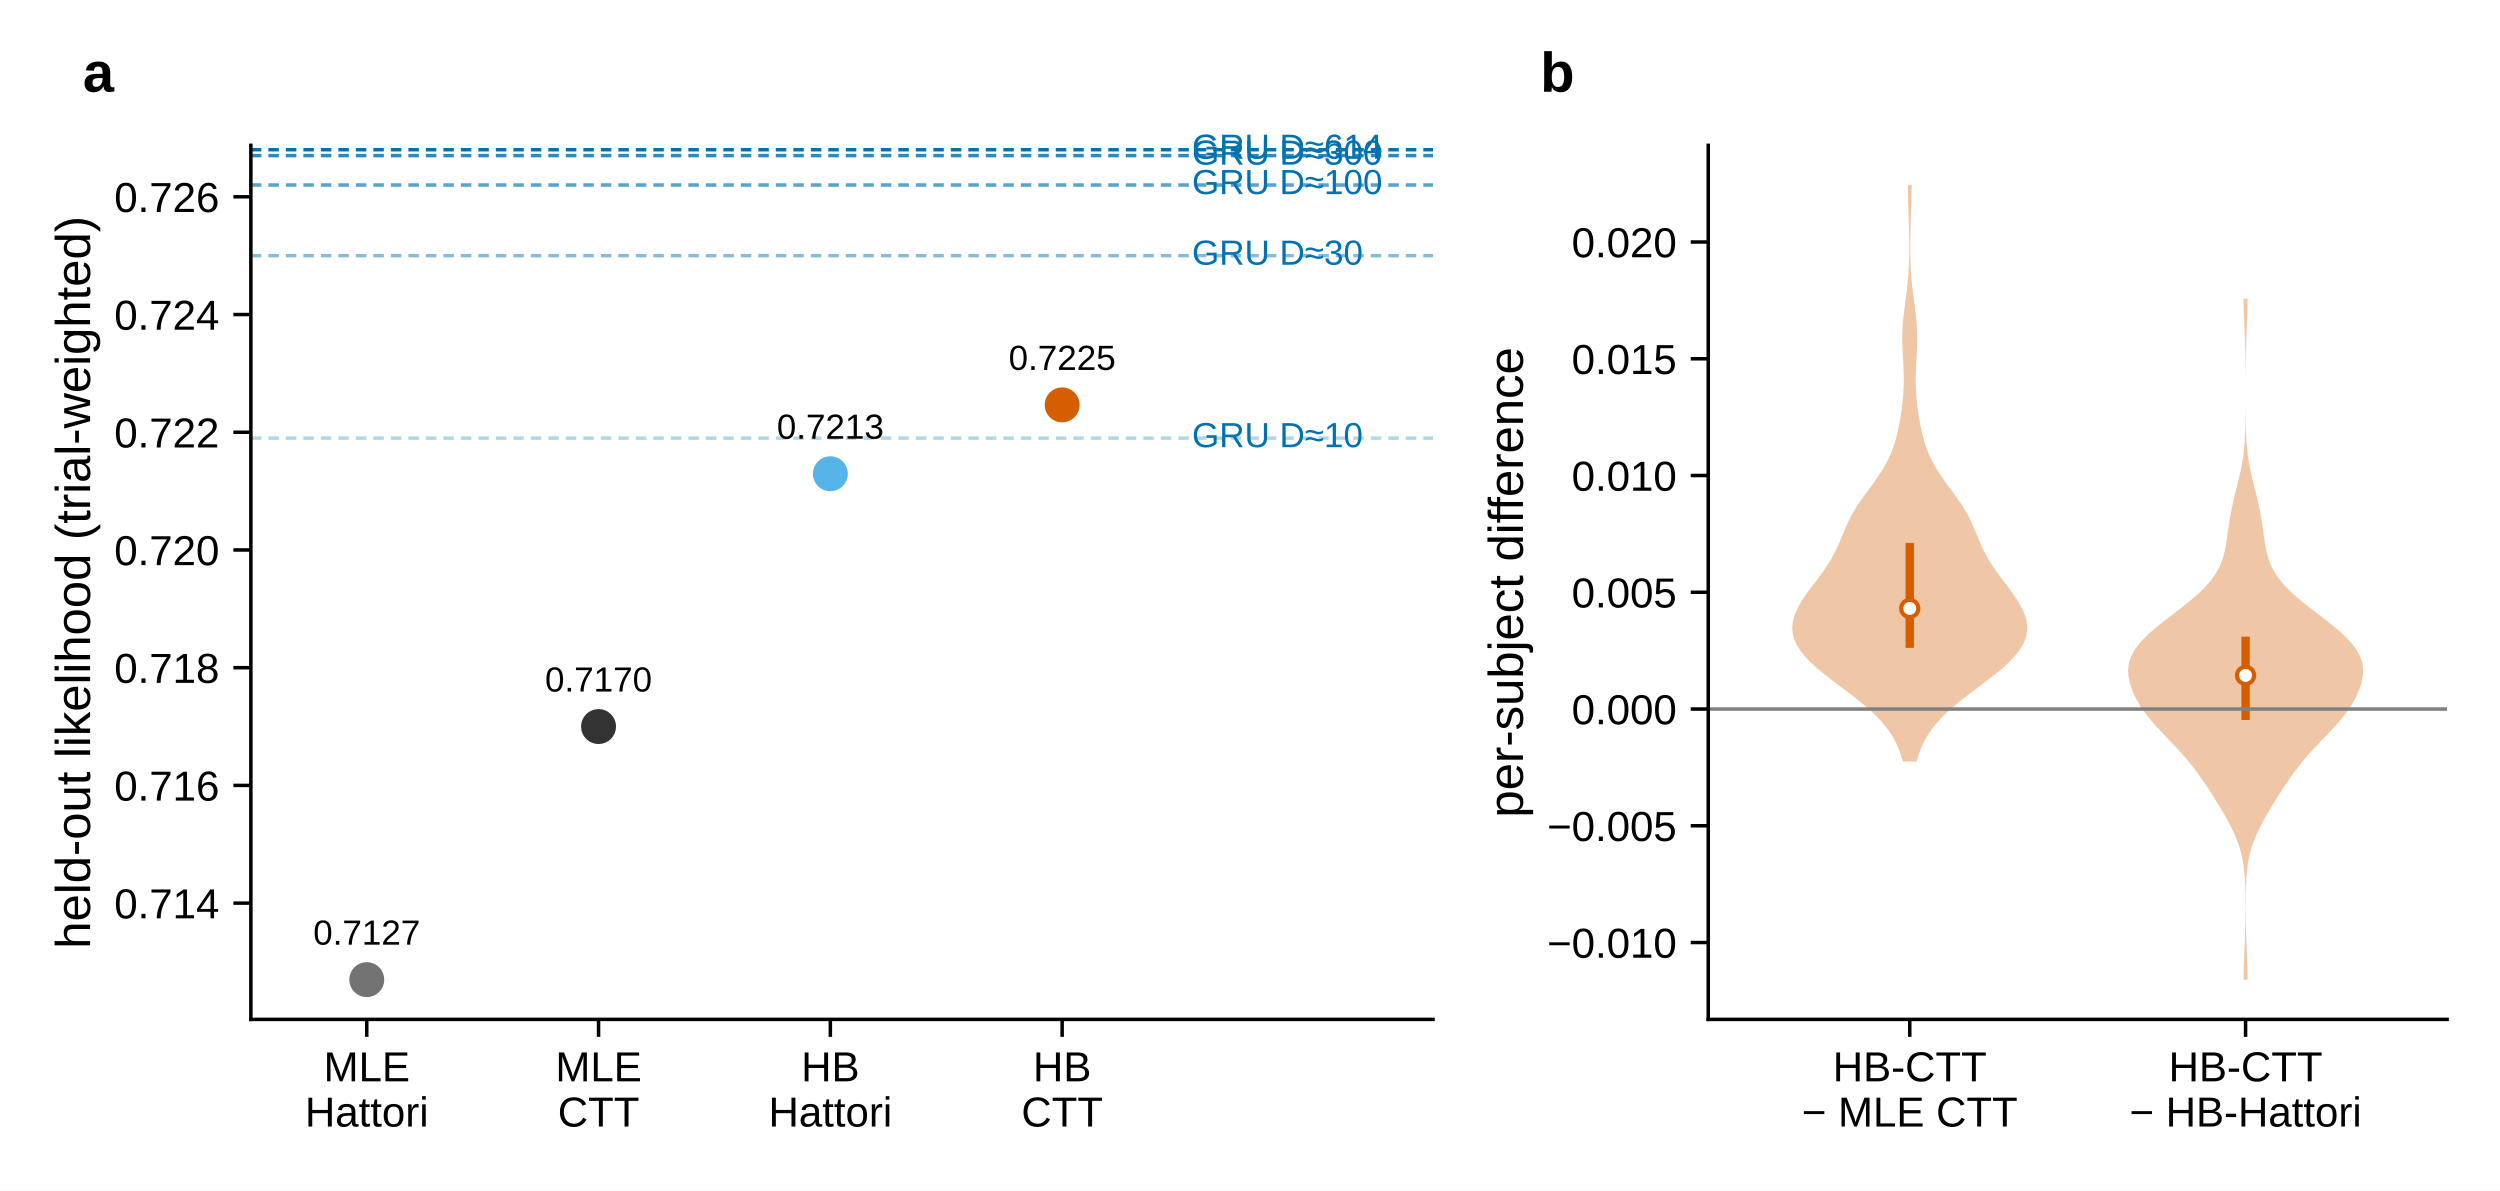
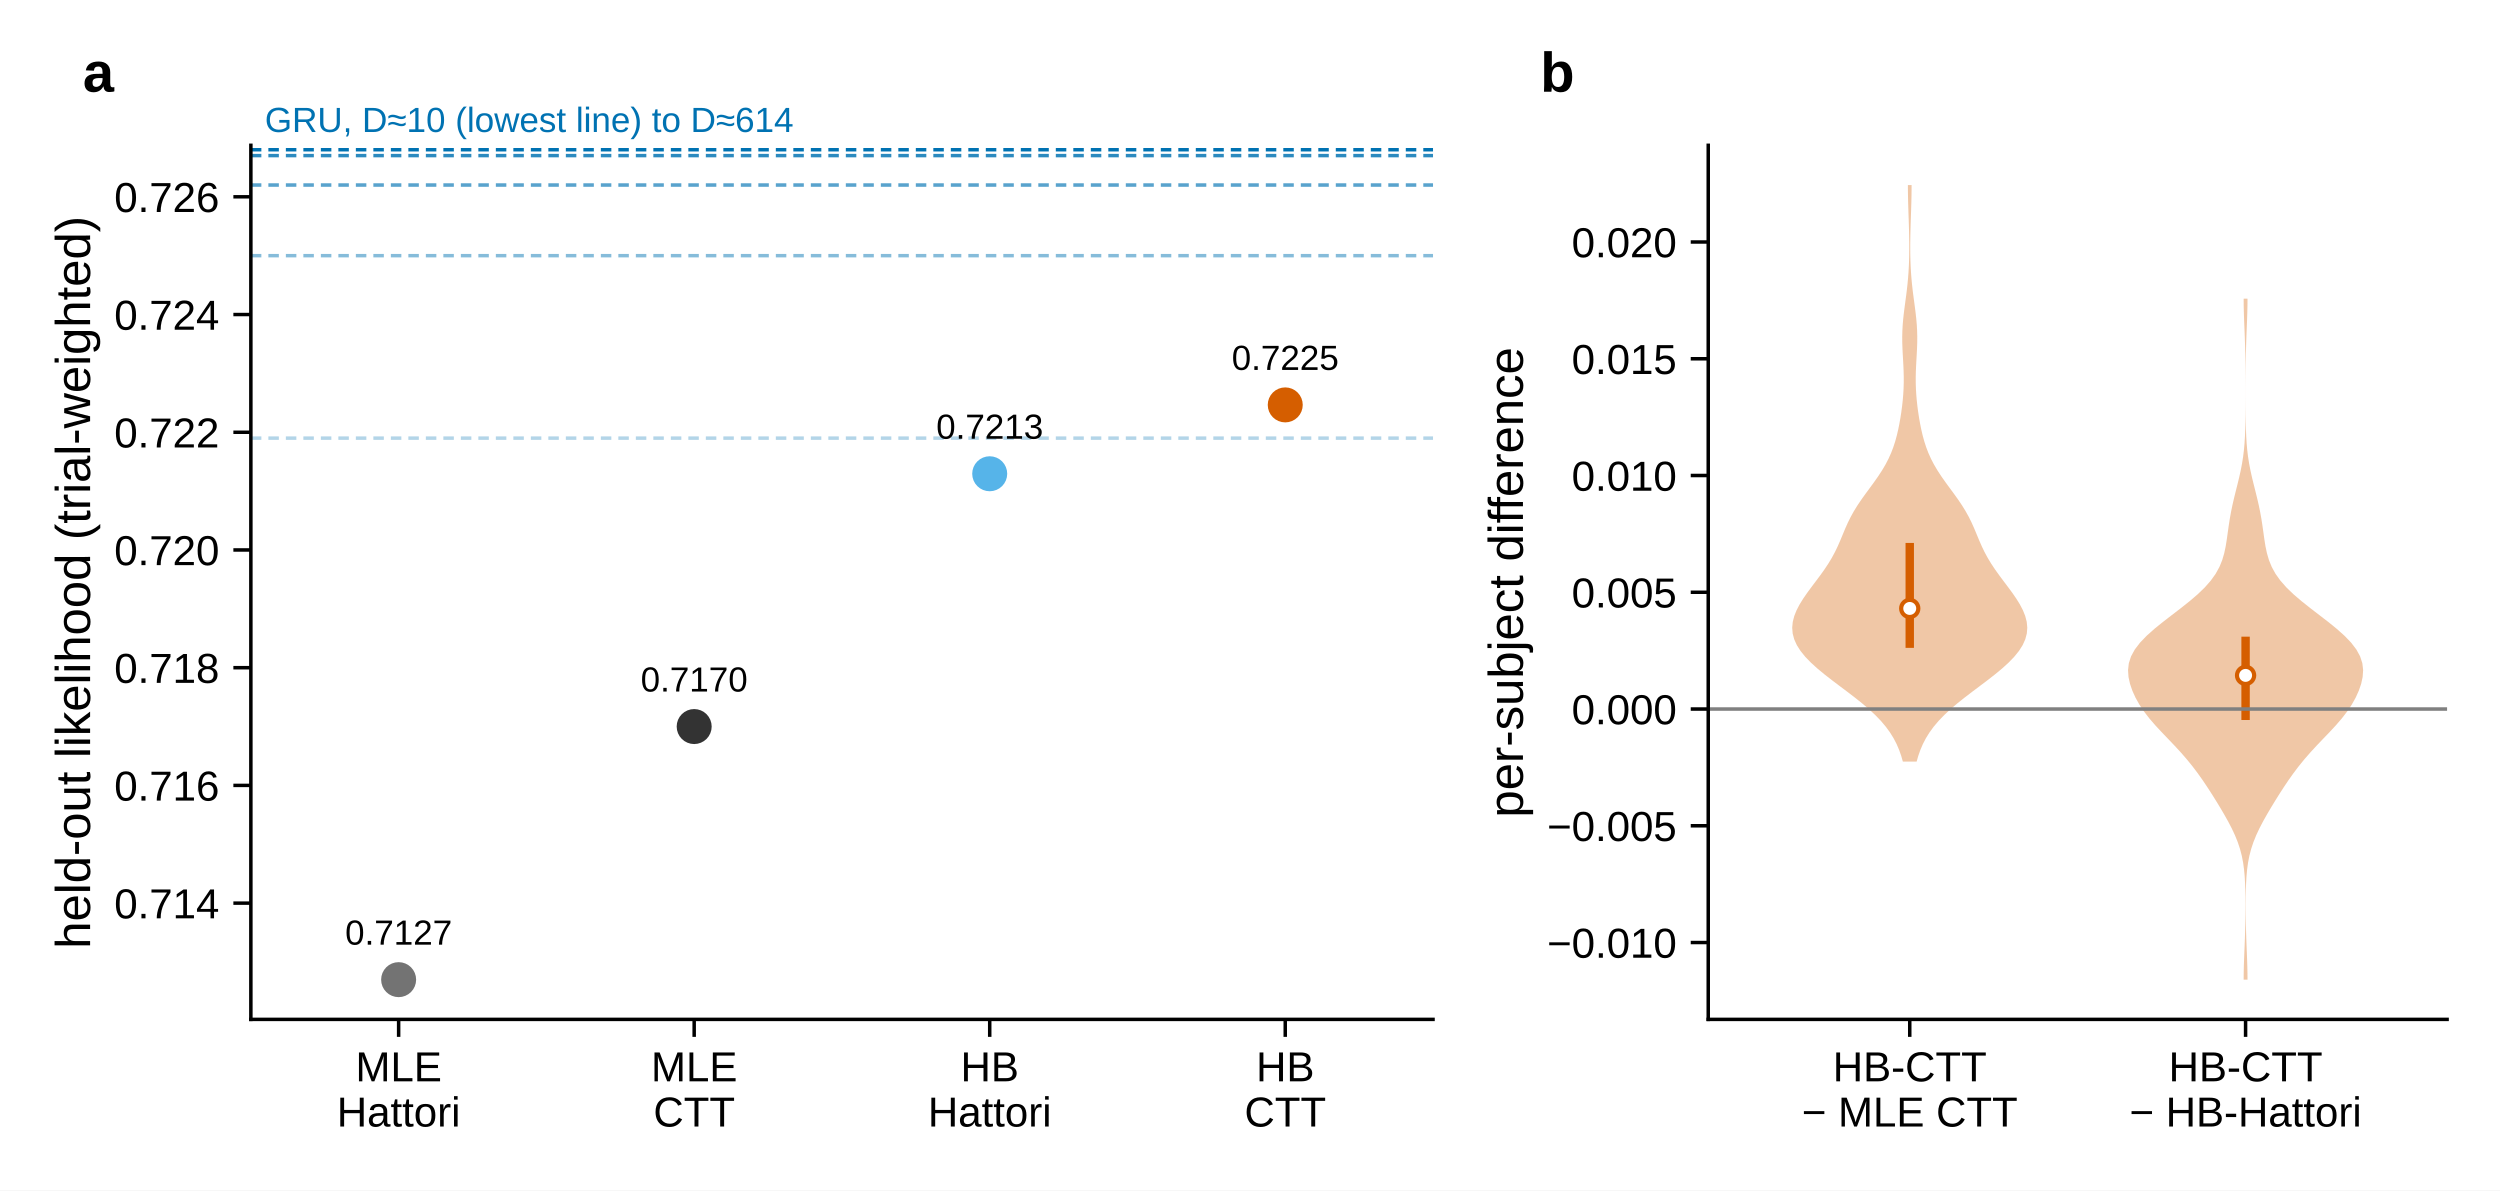
<svg xmlns="http://www.w3.org/2000/svg" xmlns:xlink="http://www.w3.org/1999/xlink" width="357.165pt" height="170.079pt" viewBox="0 0 357.165 170.079" version="1.1">
  <defs>
    <style type="text/css">*{stroke-linejoin: round; stroke-linecap: butt}</style>
  </defs>
  <g id="figure_1">
    <g id="patch_1">
      <path d="M 0 170.079  L 357.165 170.079  L 357.165 0  L 0 0  z " style="fill: #ffffff" />
    </g>
    <g id="axes_1">
      <g id="patch_2">
        <path d="M 35.84 145.635  L 204.729 145.635  L 204.729 20.76  L 35.84 20.76  z " style="fill: #ffffff" />
      </g>
+       <g id="line2d_1">
+         <path d="M 35.84 62.595  L 204.729 62.595  " clip-path="url(#pb659321122)" style="fill: none; stroke-dasharray: 1.5,1; stroke-dashoffset: 0; stroke: #0072b2; stroke-opacity: 0.3; stroke-width: 0.5" />
+       </g>
+       <g id="line2d_2">
+         <path d="M 35.84 36.527  L 204.729 36.527  " clip-path="url(#pb659321122)" style="fill: none; stroke-dasharray: 1.5,1; stroke-dashoffset: 0; stroke: #0072b2; stroke-opacity: 0.475; stroke-width: 0.5" />
+       </g>
+       <g id="line2d_3">
+         <path d="M 35.84 26.436  L 204.729 26.436  " clip-path="url(#pb659321122)" style="fill: none; stroke-dasharray: 1.5,1; stroke-dashoffset: 0; stroke: #0072b2; stroke-opacity: 0.65; stroke-width: 0.5" />
+       </g>
+       <g id="line2d_4">
+         <path d="M 35.84 22.232  L 204.729 22.232  " clip-path="url(#pb659321122)" style="fill: none; stroke-dasharray: 1.5,1; stroke-dashoffset: 0; stroke: #0072b2; stroke-opacity: 0.825; stroke-width: 0.5" />
+       </g>
+       <g id="line2d_5">
+         <path d="M 35.84 21.391  L 204.729 21.391  " clip-path="url(#pb659321122)" style="fill: none; stroke-dasharray: 1.5,1; stroke-dashoffset: 0; stroke: #0072b2; stroke-width: 0.5" />
+       </g>
      <g id="matplotlib.axis_1">
        <g id="xtick_1">
-           <g id="line2d_1">
+           <g id="line2d_6">
            <defs>
              <path id="md31456fca1" d="M 0 0  L 0 2.5  " style="stroke: #000000; stroke-width: 0.5" />
            </defs>
            <g>
-               <use xlink:href="#md31456fca1" x="52.398" y="145.635" style="stroke: #000000; stroke-width: 0.5" />
+               <use xlink:href="#md31456fca1" x="56.951" y="145.635" style="stroke: #000000; stroke-width: 0.5" />
            </g>
          </g>
          <g id="text_1">
-             <text style="font-size: 6px; font-family: 'Arial', 'Liberation Sans', 'Helvetica', sans-serif" transform="translate(46.22951 154.4829)">MLE</text>
-             <text style="font-size: 6px; font-family: 'Arial', 'Liberation Sans', 'Helvetica', sans-serif" transform="translate(43.56232 160.9456)">Hattori</text>
+             <text style="font-size: 6px; font-family: 'Arial', 'Liberation Sans', 'Helvetica', sans-serif" transform="translate(50.7829 154.4829)">MLE</text>
+             <text style="font-size: 6px; font-family: 'Arial', 'Liberation Sans', 'Helvetica', sans-serif" transform="translate(48.11571 160.9456)">Hattori</text>
          </g>
        </g>
        <g id="xtick_2">
-           <g id="line2d_2">
-             <g>
-               <use xlink:href="#md31456fca1" x="85.513" y="145.635" style="stroke: #000000; stroke-width: 0.5" />
+           <g id="line2d_7">
+             <g>
+               <use xlink:href="#md31456fca1" x="99.174" y="145.635" style="stroke: #000000; stroke-width: 0.5" />
            </g>
          </g>
          <g id="text_2">
-             <text style="font-size: 6px; font-family: 'Arial', 'Liberation Sans', 'Helvetica', sans-serif" transform="translate(79.34509 154.4829)">MLE</text>
-             <text style="font-size: 6px; font-family: 'Arial', 'Liberation Sans', 'Helvetica', sans-serif" transform="translate(79.68212 160.9456)">CTT</text>
+             <text style="font-size: 6px; font-family: 'Arial', 'Liberation Sans', 'Helvetica', sans-serif" transform="translate(93.00526 154.4829)">MLE</text>
+             <text style="font-size: 6px; font-family: 'Arial', 'Liberation Sans', 'Helvetica', sans-serif" transform="translate(93.34229 160.9456)">CTT</text>
          </g>
        </g>
        <g id="xtick_3">
-           <g id="line2d_3">
-             <g>
-               <use xlink:href="#md31456fca1" x="118.629" y="145.635" style="stroke: #000000; stroke-width: 0.5" />
+           <g id="line2d_8">
+             <g>
+               <use xlink:href="#md31456fca1" x="141.396" y="145.635" style="stroke: #000000; stroke-width: 0.5" />
            </g>
          </g>
          <g id="text_3">
-             <text style="font-size: 6px; font-family: 'Arial', 'Liberation Sans', 'Helvetica', sans-serif" transform="translate(114.4613 154.4829)">HB</text>
-             <text style="font-size: 6px; font-family: 'Arial', 'Liberation Sans', 'Helvetica', sans-serif" transform="translate(109.7935 160.9456)">Hattori</text>
+             <text style="font-size: 6px; font-family: 'Arial', 'Liberation Sans', 'Helvetica', sans-serif" transform="translate(137.2282 154.4829)">HB</text>
+             <text style="font-size: 6px; font-family: 'Arial', 'Liberation Sans', 'Helvetica', sans-serif" transform="translate(132.5604 160.9456)">Hattori</text>
          </g>
        </g>
        <g id="xtick_4">
-           <g id="line2d_4">
-             <g>
-               <use xlink:href="#md31456fca1" x="151.745" y="145.635" style="stroke: #000000; stroke-width: 0.5" />
+           <g id="line2d_9">
+             <g>
+               <use xlink:href="#md31456fca1" x="183.618" y="145.635" style="stroke: #000000; stroke-width: 0.5" />
            </g>
          </g>
          <g id="text_4">
-             <text style="font-size: 6px; font-family: 'Arial', 'Liberation Sans', 'Helvetica', sans-serif" transform="translate(147.5769 154.4829)">HB</text>
-             <text style="font-size: 6px; font-family: 'Arial', 'Liberation Sans', 'Helvetica', sans-serif" transform="translate(145.9133 160.9456)">CTT</text>
+             <text style="font-size: 6px; font-family: 'Arial', 'Liberation Sans', 'Helvetica', sans-serif" transform="translate(179.4506 154.4829)">HB</text>
+             <text style="font-size: 6px; font-family: 'Arial', 'Liberation Sans', 'Helvetica', sans-serif" transform="translate(177.787 160.9456)">CTT</text>
          </g>
        </g>
      </g>
      <g id="matplotlib.axis_2">
        <g id="ytick_1">
-           <g id="line2d_5">
+           <g id="line2d_10">
            <defs>
              <path id="md49a575f19" d="M 0 0  L -2.5 0  " style="stroke: #000000; stroke-width: 0.5" />
            </defs>
            <g>
              <use xlink:href="#md49a575f19" x="35.84" y="129.027" style="stroke: #000000; stroke-width: 0.5" />
            </g>
          </g>
          <g id="text_5">
            <text style="font-size: 6px; font-family: 'Arial', 'Liberation Sans', 'Helvetica', sans-serif; text-anchor: end" x="31.34" y="131.201" transform="rotate(-0 31.34 131.2009)">0.714</text>
          </g>
        </g>
        <g id="ytick_2">
-           <g id="line2d_6">
+           <g id="line2d_11">
            <g>
              <use xlink:href="#md49a575f19" x="35.84" y="112.209" style="stroke: #000000; stroke-width: 0.5" />
            </g>
          </g>
          <g id="text_6">
            <text style="font-size: 6px; font-family: 'Arial', 'Liberation Sans', 'Helvetica', sans-serif; text-anchor: end" x="31.34" y="114.383" transform="rotate(-0 31.34 114.3827)">0.716</text>
          </g>
        </g>
        <g id="ytick_3">
-           <g id="line2d_7">
+           <g id="line2d_12">
            <g>
              <use xlink:href="#md49a575f19" x="35.84" y="95.391" style="stroke: #000000; stroke-width: 0.5" />
            </g>
          </g>
          <g id="text_7">
            <text style="font-size: 6px; font-family: 'Arial', 'Liberation Sans', 'Helvetica', sans-serif; text-anchor: end" x="31.34" y="97.565" transform="rotate(-0 31.34 97.56459)">0.718</text>
          </g>
        </g>
        <g id="ytick_4">
-           <g id="line2d_8">
+           <g id="line2d_13">
            <g>
              <use xlink:href="#md49a575f19" x="35.84" y="78.572" style="stroke: #000000; stroke-width: 0.5" />
            </g>
          </g>
          <g id="text_8">
            <text style="font-size: 6px; font-family: 'Arial', 'Liberation Sans', 'Helvetica', sans-serif; text-anchor: end" x="31.34" y="80.746" transform="rotate(-0 31.34 80.74644)">0.720</text>
          </g>
        </g>
        <g id="ytick_5">
-           <g id="line2d_9">
+           <g id="line2d_14">
            <g>
              <use xlink:href="#md49a575f19" x="35.84" y="61.754" style="stroke: #000000; stroke-width: 0.5" />
            </g>
          </g>
          <g id="text_9">
            <text style="font-size: 6px; font-family: 'Arial', 'Liberation Sans', 'Helvetica', sans-serif; text-anchor: end" x="31.34" y="63.928" transform="rotate(-0 31.34 63.92829)">0.722</text>
          </g>
        </g>
        <g id="ytick_6">
-           <g id="line2d_10">
+           <g id="line2d_15">
            <g>
              <use xlink:href="#md49a575f19" x="35.84" y="44.936" style="stroke: #000000; stroke-width: 0.5" />
            </g>
          </g>
          <g id="text_10">
            <text style="font-size: 6px; font-family: 'Arial', 'Liberation Sans', 'Helvetica', sans-serif; text-anchor: end" x="31.34" y="47.11" transform="rotate(-0 31.34 47.11015)">0.724</text>
          </g>
        </g>
        <g id="ytick_7">
-           <g id="line2d_11">
+           <g id="line2d_16">
            <g>
              <use xlink:href="#md49a575f19" x="35.84" y="28.118" style="stroke: #000000; stroke-width: 0.5" />
            </g>
          </g>
          <g id="text_11">
            <text style="font-size: 6px; font-family: 'Arial', 'Liberation Sans', 'Helvetica', sans-serif; text-anchor: end" x="31.34" y="30.292" transform="rotate(-0 31.34 30.292)">0.726</text>
          </g>
        </g>
        <g id="text_12">
          <text style="font-size: 7px; font-family: 'Arial', 'Liberation Sans', 'Helvetica', sans-serif; text-anchor: middle" x="12.874" y="83.197" transform="rotate(-90 12.87438 83.19737)">held-out likelihood (trial-weighted)</text>
        </g>
      </g>
-       <g id="line2d_12">
+       <g id="line2d_17">
        <defs>
          <path id="m01c8b731a1" d="M 0 2  C 0.53 2 1.039 1.789 1.414 1.414  C 1.789 1.039 2 0.53 2 0  C 2 -0.53 1.789 -1.039 1.414 -1.414  C 1.039 -1.789 0.53 -2 0 -2  C -0.53 -2 -1.039 -1.789 -1.414 -1.414  C -1.789 -1.039 -2 -0.53 -2 0  C -2 0.53 -1.789 1.039 -1.414 1.414  C -1.039 1.789 -0.53 2 0 2  z " style="stroke: #737373" />
        </defs>
        <g clip-path="url(#pb659321122)">
-           <use xlink:href="#m01c8b731a1" x="52.398" y="139.959" style="fill: #737373; stroke: #737373" />
-         </g>
-       </g>
-       <g id="line2d_13">
+           <use xlink:href="#m01c8b731a1" x="56.951" y="139.959" style="fill: #737373; stroke: #737373" />
+         </g>
+       </g>
+       <g id="line2d_18">
        <defs>
          <path id="mc12435c036" d="M 0 2  C 0.53 2 1.039 1.789 1.414 1.414  C 1.789 1.039 2 0.53 2 0  C 2 -0.53 1.789 -1.039 1.414 -1.414  C 1.039 -1.789 0.53 -2 0 -2  C -0.53 -2 -1.039 -1.789 -1.414 -1.414  C -1.789 -1.039 -2 -0.53 -2 0  C -2 0.53 -1.789 1.039 -1.414 1.414  C -1.039 1.789 -0.53 2 0 2  z " style="stroke: #333333" />
        </defs>
        <g clip-path="url(#pb659321122)">
-           <use xlink:href="#mc12435c036" x="85.513" y="103.8" style="fill: #333333; stroke: #333333" />
-         </g>
-       </g>
-       <g id="line2d_14">
+           <use xlink:href="#mc12435c036" x="99.174" y="103.8" style="fill: #333333; stroke: #333333" />
+         </g>
+       </g>
+       <g id="line2d_19">
        <defs>
          <path id="mbba9bd6482" d="M 0 2  C 0.53 2 1.039 1.789 1.414 1.414  C 1.789 1.039 2 0.53 2 0  C 2 -0.53 1.789 -1.039 1.414 -1.414  C 1.039 -1.789 0.53 -2 0 -2  C -0.53 -2 -1.039 -1.789 -1.414 -1.414  C -1.789 -1.039 -2 -0.53 -2 0  C -2 0.53 -1.789 1.039 -1.414 1.414  C -1.039 1.789 -0.53 2 0 2  z " style="stroke: #56b4e9" />
        </defs>
        <g clip-path="url(#pb659321122)">
-           <use xlink:href="#mbba9bd6482" x="118.629" y="67.684" style="fill: #56b4e9; stroke: #56b4e9" />
-         </g>
-       </g>
-       <g id="line2d_15">
+           <use xlink:href="#mbba9bd6482" x="141.396" y="67.684" style="fill: #56b4e9; stroke: #56b4e9" />
+         </g>
+       </g>
+       <g id="line2d_20">
        <defs>
          <path id="m827adeeda7" d="M 0 2  C 0.53 2 1.039 1.789 1.414 1.414  C 1.789 1.039 2 0.53 2 0  C 2 -0.53 1.789 -1.039 1.414 -1.414  C 1.039 -1.789 0.53 -2 0 -2  C -0.53 -2 -1.039 -1.789 -1.414 -1.414  C -1.789 -1.039 -2 -0.53 -2 0  C -2 0.53 -1.789 1.039 -1.414 1.414  C -1.039 1.789 -0.53 2 0 2  z " style="stroke: #d55e00" />
        </defs>
        <g clip-path="url(#pb659321122)">
-           <use xlink:href="#m827adeeda7" x="151.745" y="57.846" style="fill: #d55e00; stroke: #d55e00" />
-         </g>
-       </g>
-       <g id="line2d_16">
-         <path d="M 35.84 62.595  L 204.729 62.595  " clip-path="url(#pb659321122)" style="fill: none; stroke-dasharray: 1.5,1; stroke-dashoffset: 0; stroke: #0072b2; stroke-opacity: 0.3; stroke-width: 0.5" />
-       </g>
-       <g id="line2d_17">
-         <path d="M 35.84 36.527  L 204.729 36.527  " clip-path="url(#pb659321122)" style="fill: none; stroke-dasharray: 1.5,1; stroke-dashoffset: 0; stroke: #0072b2; stroke-opacity: 0.475; stroke-width: 0.5" />
-       </g>
-       <g id="line2d_18">
-         <path d="M 35.84 26.436  L 204.729 26.436  " clip-path="url(#pb659321122)" style="fill: none; stroke-dasharray: 1.5,1; stroke-dashoffset: 0; stroke: #0072b2; stroke-opacity: 0.65; stroke-width: 0.5" />
-       </g>
-       <g id="line2d_19">
-         <path d="M 35.84 22.232  L 204.729 22.232  " clip-path="url(#pb659321122)" style="fill: none; stroke-dasharray: 1.5,1; stroke-dashoffset: 0; stroke: #0072b2; stroke-opacity: 0.825; stroke-width: 0.5" />
-       </g>
-       <g id="line2d_20">
-         <path d="M 35.84 21.391  L 204.729 21.391  " clip-path="url(#pb659321122)" style="fill: none; stroke-dasharray: 1.5,1; stroke-dashoffset: 0; stroke: #0072b2; stroke-width: 0.5" />
+           <use xlink:href="#m827adeeda7" x="183.618" y="57.846" style="fill: #d55e00; stroke: #d55e00" />
+         </g>
      </g>
      <g id="patch_3">
        <path d="M 35.84 145.635  L 35.84 20.76  " style="fill: none; stroke: #000000; stroke-width: 0.5; stroke-linejoin: miter; stroke-linecap: square" />
      </g>
      <g id="patch_4">
        <path d="M 35.84 145.635  L 204.729 145.635  " style="fill: none; stroke: #000000; stroke-width: 0.5; stroke-linejoin: miter; stroke-linecap: square" />
      </g>
      <g id="text_13">
-         <text style="font-size: 5px; font-family: 'Arial', 'Liberation Sans', 'Helvetica', sans-serif; text-anchor: middle" x="52.398" y="134.959" transform="rotate(-0 52.39779 134.9586)">0.7127</text>
+         <text style="font-size: 5px; font-family: 'Arial', 'Liberation Sans', 'Helvetica', sans-serif; text-anchor: middle" x="56.951" y="134.959" transform="rotate(-0 56.95118 134.9586)">0.7127</text>
      </g>
      <g id="text_14">
-         <text style="font-size: 5px; font-family: 'Arial', 'Liberation Sans', 'Helvetica', sans-serif; text-anchor: middle" x="85.513" y="98.8" transform="rotate(-0 85.51337 98.7996)">0.7170</text>
+         <text style="font-size: 5px; font-family: 'Arial', 'Liberation Sans', 'Helvetica', sans-serif; text-anchor: middle" x="99.174" y="98.8" transform="rotate(-0 99.17354 98.7996)">0.7170</text>
      </g>
      <g id="text_15">
-         <text style="font-size: 5px; font-family: 'Arial', 'Liberation Sans', 'Helvetica', sans-serif; text-anchor: middle" x="118.629" y="62.684" transform="rotate(-0 118.6289 62.68439)">0.7213</text>
+         <text style="font-size: 5px; font-family: 'Arial', 'Liberation Sans', 'Helvetica', sans-serif; text-anchor: middle" x="141.396" y="62.684" transform="rotate(-0 141.3959 62.68439)">0.7213</text>
      </g>
      <g id="text_16">
-         <text style="font-size: 5px; font-family: 'Arial', 'Liberation Sans', 'Helvetica', sans-serif; text-anchor: middle" x="151.745" y="52.846" transform="rotate(-0 151.7445 52.84585)">0.7225</text>
+         <text style="font-size: 5px; font-family: 'Arial', 'Liberation Sans', 'Helvetica', sans-serif; text-anchor: middle" x="183.618" y="52.846" transform="rotate(-0 183.6183 52.84585)">0.7225</text>
      </g>
      <g id="text_17">
-         <text style="font-size: 5px; font-family: 'Arial', 'Liberation Sans', 'Helvetica', sans-serif; text-anchor: start; fill: #0072b2" x="170.302" y="63.888" transform="rotate(-0 170.3023 63.88811)">GRU D≈10</text>
+         <text style="font-size: 5px; font-family: 'Arial', 'Liberation Sans', 'Helvetica', sans-serif; text-anchor: start; fill: #0072b2" x="37.84" y="18.853" transform="rotate(-0 37.84 18.85318)">GRU, D≈10 (lowest line) to D≈614</text>
      </g>
      <g id="text_18">
-         <text style="font-size: 5px; font-family: 'Arial', 'Liberation Sans', 'Helvetica', sans-serif; text-anchor: start; fill: #0072b2" x="170.302" y="37.82" transform="rotate(-0 170.3023 37.81998)">GRU D≈30</text>
-       </g>
-       <g id="text_19">
-         <text style="font-size: 5px; font-family: 'Arial', 'Liberation Sans', 'Helvetica', sans-serif; text-anchor: start; fill: #0072b2" x="170.302" y="27.729" transform="rotate(-0 170.3023 27.72909)">GRU D≈100</text>
-       </g>
-       <g id="text_20">
-         <text style="font-size: 5px; font-family: 'Arial', 'Liberation Sans', 'Helvetica', sans-serif; text-anchor: start; fill: #0072b2" x="170.302" y="23.525" transform="rotate(-0 170.3023 23.52456)">GRU D≈300</text>
-       </g>
-       <g id="text_21">
-         <text style="font-size: 5px; font-family: 'Arial', 'Liberation Sans', 'Helvetica', sans-serif; text-anchor: start; fill: #0072b2" x="170.302" y="22.684" transform="rotate(-0 170.3023 22.68365)">GRU D≈614</text>
-       </g>
-       <g id="text_22">
        <text style="font-weight: 700; font-size: 8px; font-family: 'Arial', 'Liberation Sans', 'Helvetica', sans-serif; text-anchor: start" x="11.84" y="13.1" transform="rotate(-0 11.84 13.1)">a</text>
      </g>
    </g>
    <g id="axes_2">
      <g id="patch_5">
        <path d="M 244.049 145.635  L 349.605 145.635  L 349.605 20.76  L 244.049 20.76  z " style="fill: #ffffff" />
      </g>
      <g id="FillBetweenPolyCollection_1">
        <path d="M 273.821 108.808  L 271.854 108.808  L 271.615 107.976  L 271.322 107.144  L 270.966 106.312  L 270.535 105.48  L 270.02 104.648  L 269.412 103.815  L 268.708 102.983  L 267.906 102.151  L 267.011 101.319  L 266.035 100.487  L 264.993 99.655  L 263.906 98.823  L 262.799 97.991  L 261.698 97.159  L 260.632 96.327  L 259.629 95.495  L 258.714 94.663  L 257.909 93.831  L 257.236 92.999  L 256.706 92.167  L 256.33 91.335  L 256.111 90.503  L 256.044 89.671  L 256.125 88.839  L 256.339 88.007  L 256.673 87.175  L 257.107 86.343  L 257.623 85.511  L 258.198 84.679  L 258.811 83.847  L 259.438 83.015  L 260.059 82.183  L 260.654 81.351  L 261.207 80.518  L 261.71 79.686  L 262.158 78.854  L 262.558 78.022  L 262.922 77.19  L 263.267 76.358  L 263.614 75.526  L 263.984 74.694  L 264.395 73.862  L 264.856 73.03  L 265.37 72.198  L 265.932 71.366  L 266.529 70.534  L 267.141 69.702  L 267.75 68.87  L 268.334 68.038  L 268.878 67.206  L 269.369 66.374  L 269.802 65.542  L 270.176 64.71  L 270.494 63.878  L 270.763 63.046  L 270.991 62.214  L 271.186 61.382  L 271.354 60.55  L 271.501 59.718  L 271.63 58.886  L 271.74 58.053  L 271.833 57.221  L 271.904 56.389  L 271.954 55.557  L 271.979 54.725  L 271.982 53.893  L 271.963 53.061  L 271.928 52.229  L 271.883 51.397  L 271.835 50.565  L 271.795 49.733  L 271.768 48.901  L 271.763 48.069  L 271.784 47.237  L 271.831 46.405  L 271.902 45.573  L 271.994 44.741  L 272.099 43.909  L 272.21 43.077  L 272.321 42.245  L 272.425 41.413  L 272.517 40.581  L 272.595 39.749  L 272.658 38.917  L 272.706 38.085  L 272.739 37.253  L 272.759 36.421  L 272.767 35.589  L 272.766 34.756  L 272.756 33.924  L 272.739 33.092  L 272.716 32.26  L 272.69 31.428  L 272.661 30.596  L 272.634 29.764  L 272.609 28.932  L 272.589 28.1  L 272.576 27.268  L 272.572 26.436  L 273.103 26.436  L 273.103 26.436  L 273.098 27.268  L 273.086 28.1  L 273.066 28.932  L 273.041 29.764  L 273.014 30.596  L 272.985 31.428  L 272.959 32.26  L 272.936 33.092  L 272.919 33.924  L 272.909 34.756  L 272.907 35.589  L 272.916 36.421  L 272.936 37.253  L 272.969 38.085  L 273.016 38.917  L 273.079 39.749  L 273.158 40.581  L 273.25 41.413  L 273.354 42.245  L 273.465 43.077  L 273.576 43.909  L 273.681 44.741  L 273.772 45.573  L 273.844 46.405  L 273.891 47.237  L 273.911 48.069  L 273.907 48.901  L 273.88 49.733  L 273.839 50.565  L 273.792 51.397  L 273.747 52.229  L 273.711 53.061  L 273.693 53.893  L 273.695 54.725  L 273.721 55.557  L 273.771 56.389  L 273.842 57.221  L 273.934 58.053  L 274.045 58.886  L 274.174 59.718  L 274.321 60.55  L 274.489 61.382  L 274.684 62.214  L 274.912 63.046  L 275.181 63.878  L 275.499 64.71  L 275.873 65.542  L 276.306 66.374  L 276.797 67.206  L 277.341 68.038  L 277.925 68.87  L 278.534 69.702  L 279.146 70.534  L 279.742 71.366  L 280.304 72.198  L 280.819 73.03  L 281.28 73.862  L 281.69 74.694  L 282.061 75.526  L 282.408 76.358  L 282.753 77.19  L 283.117 78.022  L 283.516 78.854  L 283.965 79.686  L 284.468 80.518  L 285.021 81.351  L 285.616 82.183  L 286.237 83.015  L 286.864 83.847  L 287.477 84.679  L 288.052 85.511  L 288.568 86.343  L 289.002 87.175  L 289.336 88.007  L 289.55 88.839  L 289.63 89.671  L 289.564 90.503  L 289.344 91.335  L 288.968 92.167  L 288.439 92.999  L 287.765 93.831  L 286.961 94.663  L 286.046 95.495  L 285.043 96.327  L 283.977 97.159  L 282.876 97.991  L 281.769 98.823  L 280.682 99.655  L 279.64 100.487  L 278.663 101.319  L 277.769 102.151  L 276.967 102.983  L 276.262 103.815  L 275.655 104.648  L 275.14 105.48  L 274.709 106.312  L 274.353 107.144  L 274.06 107.976  L 273.821 108.808  z " clip-path="url(#p527ff188f6)" style="fill: #d55e00; fill-opacity: 0.35" />
      </g>
      <g id="FillBetweenPolyCollection_2">
        <path d="M 321.094 139.959  L 320.541 139.959  L 320.549 138.976  L 320.571 137.993  L 320.603 137.011  L 320.642 136.028  L 320.682 135.045  L 320.718 134.062  L 320.749 133.08  L 320.772 132.097  L 320.788 131.114  L 320.797 130.132  L 320.799 129.149  L 320.794 128.166  L 320.777 127.184  L 320.745 126.201  L 320.69 125.218  L 320.601 124.235  L 320.467 123.253  L 320.277 122.27  L 320.021 121.287  L 319.694 120.305  L 319.296 119.322  L 318.836 118.339  L 318.324 117.357  L 317.772 116.374  L 317.194 115.391  L 316.596 114.408  L 315.98 113.426  L 315.345 112.443  L 314.684 111.46  L 313.987 110.478  L 313.244 109.495  L 312.447 108.512  L 311.594 107.53  L 310.689 106.547  L 309.75 105.564  L 308.808 104.581  L 307.897 103.599  L 307.05 102.616  L 306.293 101.633  L 305.639 100.651  L 305.09 99.668  L 304.645 98.685  L 304.307 97.703  L 304.091 96.72  L 304.024 95.737  L 304.137 94.755  L 304.454 93.772  L 304.992 92.789  L 305.744 91.806  L 306.69 90.824  L 307.791 89.841  L 309.003 88.858  L 310.276 87.876  L 311.556 86.893  L 312.795 85.91  L 313.944 84.928  L 314.967 83.945  L 315.835 82.962  L 316.538 81.979  L 317.081 80.997  L 317.481 80.014  L 317.768 79.031  L 317.975 78.049  L 318.133 77.066  L 318.27 76.083  L 318.408 75.101  L 318.561 74.118  L 318.738 73.135  L 318.941 72.152  L 319.167 71.17  L 319.41 70.187  L 319.657 69.204  L 319.897 68.222  L 320.116 67.239  L 320.306 66.256  L 320.462 65.274  L 320.581 64.291  L 320.668 63.308  L 320.728 62.325  L 320.767 61.343  L 320.79 60.36  L 320.803 59.377  L 320.81 58.395  L 320.814 57.412  L 320.815 56.429  L 320.815 55.447  L 320.813 54.464  L 320.808 53.481  L 320.801 52.499  L 320.79 51.516  L 320.773 50.533  L 320.749 49.55  L 320.718 48.568  L 320.682 47.585  L 320.642 46.602  L 320.603 45.62  L 320.571 44.637  L 320.549 43.654  L 320.541 42.672  L 321.094 42.672  L 321.094 42.672  L 321.086 43.654  L 321.064 44.637  L 321.031 45.62  L 320.993 46.602  L 320.953 47.585  L 320.917 48.568  L 320.886 49.55  L 320.862 50.533  L 320.845 51.516  L 320.833 52.499  L 320.826 53.481  L 320.822 54.464  L 320.82 55.447  L 320.82 56.429  L 320.821 57.412  L 320.824 58.395  L 320.832 59.377  L 320.845 60.36  L 320.868 61.343  L 320.907 62.325  L 320.966 63.308  L 321.053 64.291  L 321.173 65.274  L 321.328 66.256  L 321.519 67.239  L 321.738 68.222  L 321.978 69.204  L 322.225 70.187  L 322.467 71.17  L 322.694 72.152  L 322.897 73.135  L 323.074 74.118  L 323.227 75.101  L 323.365 76.083  L 323.502 77.066  L 323.66 78.049  L 323.867 79.031  L 324.154 80.014  L 324.554 80.997  L 325.096 81.979  L 325.799 82.962  L 326.668 83.945  L 327.69 84.928  L 328.84 85.91  L 330.078 86.893  L 331.359 87.876  L 332.631 88.858  L 333.843 89.841  L 334.945 90.824  L 335.891 91.806  L 336.643 92.789  L 337.18 93.772  L 337.498 94.755  L 337.61 95.737  L 337.543 96.72  L 337.328 97.703  L 336.99 98.685  L 336.545 99.668  L 335.995 100.651  L 335.341 101.633  L 334.585 102.616  L 333.738 103.599  L 332.827 104.581  L 331.884 105.564  L 330.946 106.547  L 330.041 107.53  L 329.187 108.512  L 328.39 109.495  L 327.648 110.478  L 326.951 111.46  L 326.289 112.443  L 325.654 113.426  L 325.039 114.408  L 324.441 115.391  L 323.862 116.374  L 323.311 117.357  L 322.799 118.339  L 322.338 119.322  L 321.941 120.305  L 321.614 121.287  L 321.358 122.27  L 321.168 123.253  L 321.034 124.235  L 320.945 125.218  L 320.89 126.201  L 320.857 127.184  L 320.841 128.166  L 320.835 129.149  L 320.838 130.132  L 320.847 131.114  L 320.863 132.097  L 320.886 133.08  L 320.917 134.062  L 320.953 135.045  L 320.993 136.028  L 321.031 137.011  L 321.064 137.993  L 321.086 138.976  L 321.094 139.959  z " clip-path="url(#p527ff188f6)" style="fill: #d55e00; fill-opacity: 0.35" />
      </g>
      <g id="matplotlib.axis_3">
        <g id="xtick_5">
          <g id="line2d_21">
            <g>
              <use xlink:href="#md31456fca1" x="272.837" y="145.635" style="stroke: #000000; stroke-width: 0.5" />
            </g>
          </g>
-           <g id="text_23">
+           <g id="text_19">
            <text style="font-size: 6px; font-family: 'Arial', 'Liberation Sans', 'Helvetica', sans-serif" transform="translate(261.8396 154.4829)">HB-CTT</text>
            <text style="font-size: 6px; font-family: 'Arial', 'Liberation Sans', 'Helvetica', sans-serif" transform="translate(257.4188 160.9456)">− MLE CTT</text>
          </g>
        </g>
        <g id="xtick_6">
          <g id="line2d_22">
            <g>
              <use xlink:href="#md31456fca1" x="320.817" y="145.635" style="stroke: #000000; stroke-width: 0.5" />
            </g>
          </g>
-           <g id="text_24">
+           <g id="text_20">
            <text style="font-size: 6px; font-family: 'Arial', 'Liberation Sans', 'Helvetica', sans-serif" transform="translate(309.8196 154.4829)">HB-CTT</text>
            <text style="font-size: 6px; font-family: 'Arial', 'Liberation Sans', 'Helvetica', sans-serif" transform="translate(304.2297 160.9456)">− HB-Hattori</text>
          </g>
        </g>
      </g>
      <g id="matplotlib.axis_4">
        <g id="ytick_8">
          <g id="line2d_23">
            <g>
              <use xlink:href="#md49a575f19" x="244.049" y="134.656" style="stroke: #000000; stroke-width: 0.5" />
            </g>
          </g>
-           <g id="text_25">
+           <g id="text_21">
            <text style="font-size: 6px; font-family: 'Arial', 'Liberation Sans', 'Helvetica', sans-serif; text-anchor: end" x="239.549" y="136.83" transform="rotate(-0 239.5494 136.8298)">−0.010</text>
          </g>
        </g>
        <g id="ytick_9">
          <g id="line2d_24">
            <g>
              <use xlink:href="#md49a575f19" x="244.049" y="117.975" style="stroke: #000000; stroke-width: 0.5" />
            </g>
          </g>
-           <g id="text_26">
+           <g id="text_22">
            <text style="font-size: 6px; font-family: 'Arial', 'Liberation Sans', 'Helvetica', sans-serif; text-anchor: end" x="239.549" y="120.149" transform="rotate(-0 239.5494 120.1494)">−0.005</text>
          </g>
        </g>
        <g id="ytick_10">
          <g id="line2d_25">
            <g>
              <use xlink:href="#md49a575f19" x="244.049" y="101.295" style="stroke: #000000; stroke-width: 0.5" />
            </g>
          </g>
-           <g id="text_27">
+           <g id="text_23">
            <text style="font-size: 6px; font-family: 'Arial', 'Liberation Sans', 'Helvetica', sans-serif; text-anchor: end" x="239.549" y="103.469" transform="rotate(-0 239.5494 103.4689)">0.000</text>
          </g>
        </g>
        <g id="ytick_11">
          <g id="line2d_26">
            <g>
              <use xlink:href="#md49a575f19" x="244.049" y="84.614" style="stroke: #000000; stroke-width: 0.5" />
            </g>
          </g>
-           <g id="text_28">
+           <g id="text_24">
            <text style="font-size: 6px; font-family: 'Arial', 'Liberation Sans', 'Helvetica', sans-serif; text-anchor: end" x="239.549" y="86.789" transform="rotate(-0 239.5494 86.7885)">0.005</text>
          </g>
        </g>
        <g id="ytick_12">
          <g id="line2d_27">
            <g>
              <use xlink:href="#md49a575f19" x="244.049" y="67.934" style="stroke: #000000; stroke-width: 0.5" />
            </g>
          </g>
-           <g id="text_29">
+           <g id="text_25">
            <text style="font-size: 6px; font-family: 'Arial', 'Liberation Sans', 'Helvetica', sans-serif; text-anchor: end" x="239.549" y="70.108" transform="rotate(-0 239.5494 70.10808)">0.010</text>
          </g>
        </g>
        <g id="ytick_13">
          <g id="line2d_28">
            <g>
              <use xlink:href="#md49a575f19" x="244.049" y="51.254" style="stroke: #000000; stroke-width: 0.5" />
            </g>
          </g>
-           <g id="text_30">
+           <g id="text_26">
            <text style="font-size: 6px; font-family: 'Arial', 'Liberation Sans', 'Helvetica', sans-serif; text-anchor: end" x="239.549" y="53.428" transform="rotate(-0 239.5494 53.42765)">0.015</text>
          </g>
        </g>
        <g id="ytick_14">
          <g id="line2d_29">
            <g>
              <use xlink:href="#md49a575f19" x="244.049" y="34.573" style="stroke: #000000; stroke-width: 0.5" />
            </g>
          </g>
-           <g id="text_31">
+           <g id="text_27">
            <text style="font-size: 6px; font-family: 'Arial', 'Liberation Sans', 'Helvetica', sans-serif; text-anchor: end" x="239.549" y="36.747" transform="rotate(-0 239.5494 36.74723)">0.020</text>
          </g>
        </g>
-         <g id="text_32">
+         <g id="text_28">
          <text style="font-size: 7px; font-family: 'Arial', 'Liberation Sans', 'Helvetica', sans-serif; text-anchor: middle" x="217.579" y="83.197" transform="rotate(-90 217.5794 83.19737)">per-subject difference</text>
        </g>
      </g>
      <g id="LineCollection_1">
        <path d="M 272.837 92.558  L 272.837 77.563  " clip-path="url(#p527ff188f6)" style="fill: none; stroke: #d55e00; stroke-width: 1.2" />
      </g>
      <g id="LineCollection_2">
        <path d="M 320.817 102.861  L 320.817 90.955  " clip-path="url(#p527ff188f6)" style="fill: none; stroke: #d55e00; stroke-width: 1.2" />
      </g>
      <g id="line2d_30">
        <path d="M 244.049 101.295  L 349.605 101.295  " clip-path="url(#p527ff188f6)" style="fill: none; stroke: #808080; stroke-width: 0.5; stroke-linecap: square" />
      </g>
      <g id="patch_6">
        <path d="M 244.049 145.635  L 244.049 20.76  " style="fill: none; stroke: #000000; stroke-width: 0.5; stroke-linejoin: miter; stroke-linecap: square" />
      </g>
      <g id="patch_7">
        <path d="M 244.049 145.635  L 349.605 145.635  " style="fill: none; stroke: #000000; stroke-width: 0.5; stroke-linejoin: miter; stroke-linecap: square" />
      </g>
      <g id="PathCollection_1">
        <defs>
          <path id="m630cd73db7" d="M 0 1.225  C 0.325 1.225 0.636 1.096 0.866 0.866  C 1.096 0.636 1.225 0.325 1.225 0  C 1.225 -0.325 1.096 -0.636 0.866 -0.866  C 0.636 -1.096 0.325 -1.225 0 -1.225  C -0.325 -1.225 -0.636 -1.096 -0.866 -0.866  C -1.096 -0.636 -1.225 -0.325 -1.225 0  C -1.225 0.325 -1.096 0.636 -0.866 0.866  C -0.636 1.096 -0.325 1.225 0 1.225  z " style="stroke: #d55e00; stroke-width: 0.6" />
        </defs>
        <g clip-path="url(#p527ff188f6)">
          <use xlink:href="#m630cd73db7" x="272.837" y="86.926" style="fill: #ffffff; stroke: #d55e00; stroke-width: 0.6" />
        </g>
      </g>
      <g id="PathCollection_2">
        <g clip-path="url(#p527ff188f6)">
          <use xlink:href="#m630cd73db7" x="320.817" y="96.489" style="fill: #ffffff; stroke: #d55e00; stroke-width: 0.6" />
        </g>
      </g>
-       <g id="text_33">
+       <g id="text_29">
        <text style="font-weight: 700; font-size: 8px; font-family: 'Arial', 'Liberation Sans', 'Helvetica', sans-serif; text-anchor: start" x="220.049" y="13.1" transform="rotate(-0 220.0494 13.1)">b</text>
      </g>
    </g>
  </g>
  <defs>
    <clipPath id="pb659321122">
      <rect x="35.84" y="20.76" width="168.889" height="124.875" />
    </clipPath>
    <clipPath id="p527ff188f6">
      <rect x="244.049" y="20.76" width="105.556" height="124.875" />
    </clipPath>
  </defs>
</svg>
